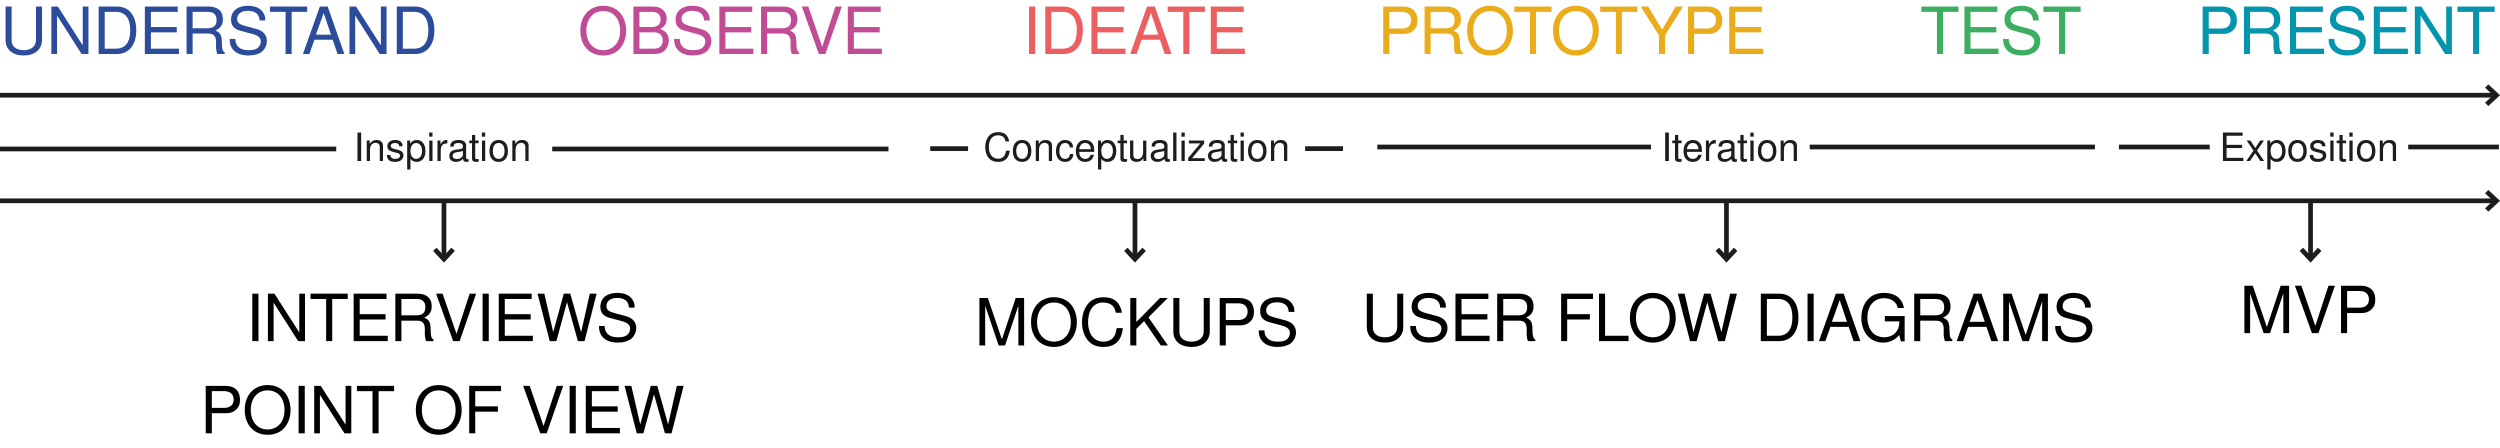
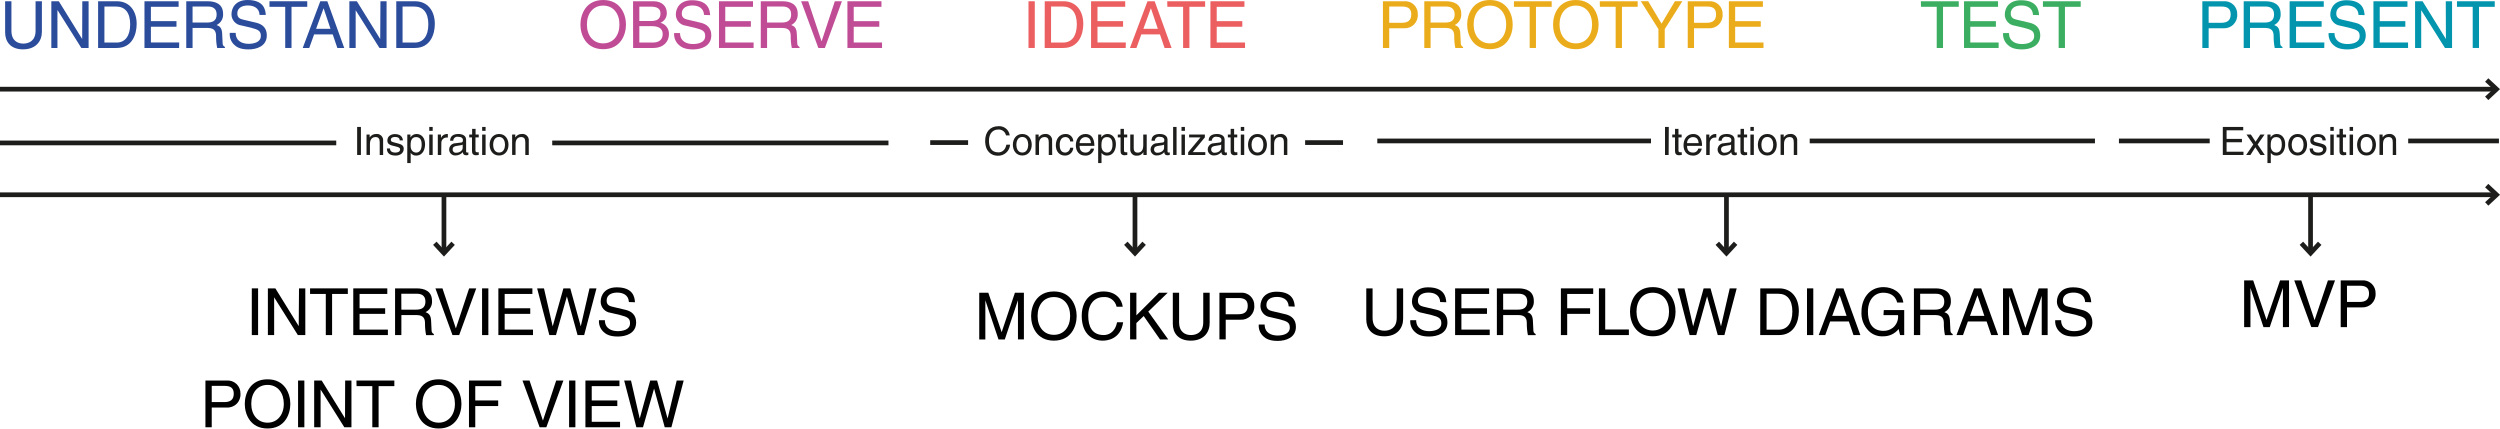
- <svg xmlns="http://www.w3.org/2000/svg" id="Capa_1" data-name="Capa 1" viewBox="0 0 794.29 142.33">
+ <svg xmlns="http://www.w3.org/2000/svg" id="Capa_1" data-name="Capa 1" viewBox="0 0 794.29 136.14">
  <defs>
-     <style>.cls-1,.cls-10,.cls-14,.cls-19,.cls-47,.cls-50,.cls-55,.cls-63{font-size:20.68px;}.cls-1{fill:#2b4c9b;}.cls-1,.cls-10,.cls-14,.cls-19,.cls-26,.cls-47,.cls-50,.cls-55,.cls-63{font-family:HelveticaLTStd-Roman, Helvetica LT Std;}.cls-2{letter-spacing:-0.01em;}.cls-3{letter-spacing:-0.01em;}.cls-4{letter-spacing:-0.01em;}.cls-5{letter-spacing:-0.03em;}.cls-6{letter-spacing:-0.02em;}.cls-7{letter-spacing:-0.02em;}.cls-8{letter-spacing:-0.1em;}.cls-9{letter-spacing:-0.01em;}.cls-10{fill:#c04c96;}.cls-11{letter-spacing:0em;}.cls-12{letter-spacing:-0.01em;}.cls-13{letter-spacing:-0.03em;}.cls-14{fill:#eb5f61;}.cls-15{letter-spacing:-0.02em;}.cls-16{letter-spacing:-0.01em;}.cls-17{letter-spacing:-0.09em;}.cls-18{letter-spacing:-0.02em;}.cls-19{fill:#ebac1b;}.cls-20{letter-spacing:-0.03em;}.cls-21{letter-spacing:-0.01em;}.cls-22{letter-spacing:-0.03em;}.cls-23{letter-spacing:0.02em;}.cls-24{letter-spacing:-0.03em;}.cls-25{fill:none;stroke:#1d1d1b;stroke-width:1.5px;}.cls-26{font-size:12.41px;fill:#1d1d1b;}.cls-27{letter-spacing:-0.01em;}.cls-28{letter-spacing:0em;}.cls-29{letter-spacing:0em;}.cls-30{letter-spacing:0em;}.cls-31{letter-spacing:-0.01em;}.cls-32{letter-spacing:0em;}.cls-33{letter-spacing:-0.02em;}.cls-34{letter-spacing:0em;}.cls-35{letter-spacing:0em;}.cls-36{letter-spacing:-0.01em;}.cls-37{letter-spacing:-0.01em;}.cls-38{letter-spacing:-0.02em;}.cls-39{letter-spacing:-0.01em;}.cls-40{letter-spacing:-0.01em;}.cls-41{letter-spacing:-0.02em;}.cls-42{letter-spacing:0em;}.cls-43{letter-spacing:0em;}.cls-44{letter-spacing:0em;}.cls-45{letter-spacing:-0.01em;}.cls-46{letter-spacing:-0.01em;}.cls-47{fill:#3cae62;}.cls-48{letter-spacing:-0.03em;}.cls-49{letter-spacing:-0.02em;}.cls-50{fill:#0295ad;}.cls-51{letter-spacing:-0.01em;}.cls-52{letter-spacing:-0.03em;}.cls-53{letter-spacing:-0.02em;}.cls-54{letter-spacing:-0.01em;}.cls-56{letter-spacing:-0.02em;}.cls-57{letter-spacing:-0.02em;}.cls-58,.cls-63{letter-spacing:0em;}.cls-59{letter-spacing:-0.03em;}.cls-60{letter-spacing:-0.01em;}.cls-61{letter-spacing:-0.01em;}.cls-62{letter-spacing:-0.01em;}.cls-64{letter-spacing:-0.01em;}.cls-65{letter-spacing:-0.01em;}.cls-66{letter-spacing:-0.03em;}.cls-67{letter-spacing:0em;}.cls-68{letter-spacing:-0.02em;}.cls-69{letter-spacing:-0.01em;}.cls-70{letter-spacing:0em;}.cls-71{letter-spacing:-0.01em;}.cls-72{letter-spacing:-0.02em;}.cls-73{letter-spacing:-0.04em;}.cls-74{letter-spacing:-0.03em;}.cls-75{letter-spacing:-0.01em;}.cls-76{letter-spacing:-0.04em;}.cls-77{letter-spacing:0.01em;}.cls-78{letter-spacing:-0.01em;}.cls-79{letter-spacing:-0.01em;}.cls-80{letter-spacing:-0.02em;}</style>
+     <style>.cls-1{isolation:isolate;}.cls-2{fill:#2b4c9b;}.cls-3{fill:#c04c96;}.cls-4{fill:#eb5f61;}.cls-5{fill:#ebac1b;}.cls-6{fill:none;stroke:#1d1d1b;stroke-width:1.5px;}.cls-7{fill:#1d1d1b;}.cls-8{fill:#3cae62;}.cls-9{fill:#0295ad;}</style>
  </defs>
-   <text class="cls-1" transform="translate(0 17.16)">
-     <tspan class="cls-2">U</tspan>
-     <tspan class="cls-3" x="14.74" y="0">N</tspan>
-     <tspan class="cls-4" x="29.5" y="0">D</tspan>
-     <tspan class="cls-5" x="44.16" y="0">E</tspan>
-     <tspan class="cls-6" x="57.35" y="0">R</tspan>
-     <tspan class="cls-7" x="71.95" y="0">S</tspan>
-     <tspan class="cls-8" x="85.33" y="0">T</tspan>
-     <tspan class="cls-9" x="95.89" y="0">A</tspan>
-     <tspan class="cls-3" x="109.46" y="0">N</tspan>
-     <tspan x="124.22" y="0">D</tspan>
-   </text>
-   <text class="cls-10" transform="translate(183.6 17.16)">
-     <tspan class="cls-11">O</tspan>
-     <tspan class="cls-12" x="16" y="0">B</tspan>
-     <tspan class="cls-4" x="29.57" y="0">S</tspan>
-     <tspan class="cls-5" x="43.09" y="0">E</tspan>
-     <tspan class="cls-13" x="56.28" y="0">R</tspan>
-     <tspan class="cls-7" x="70.52" y="0">V</tspan>
-     <tspan x="83.9" y="0">E</tspan>
-   </text>
-   <text class="cls-14" transform="translate(324.88 17.16)">
-     <tspan class="cls-15">I</tspan>
-     <tspan class="cls-16" x="5.38" y="0">D</tspan>
-     <tspan x="20.03" y="0">E</tspan>
-     <tspan class="cls-17" x="33.83" y="0">A</tspan>
-     <tspan class="cls-18" x="45.67" y="0">T</tspan>
-     <tspan x="57.95" y="0">E</tspan>
-   </text>
-   <text class="cls-19" transform="translate(437.6 17.16)">
-     <tspan class="cls-20">P</tspan>
-     <tspan class="cls-21" x="13.09" y="0">R</tspan>
-     <tspan class="cls-22" x="27.73" y="0">O</tspan>
-     <tspan class="cls-20" x="43.09" y="0">T</tspan>
-     <tspan class="cls-22" x="55.02" y="0">O</tspan>
-     <tspan class="cls-23" x="70.38" y="0">T</tspan>
-     <tspan class="cls-18" x="83.41" y="0">Y</tspan>
-     <tspan class="cls-24" x="96.84" y="0">P</tspan>
-     <tspan x="109.95" y="0">E</tspan>
-   </text>
-   <line class="cls-25" y1="30.25" x2="793.19" y2="30.25" />
-   <polyline class="cls-25" points="790.06 27.34 793.19 30.25 790.06 33.16" />
-   <text class="cls-26" transform="translate(112.34 51.16)">
-     <tspan class="cls-27">I</tspan>
-     <tspan class="cls-28" x="3.3" y="0">n</tspan>
-     <tspan class="cls-29" x="10.15" y="0">s</tspan>
-     <tspan class="cls-30" x="16.35" y="0">p</tspan>
-     <tspan class="cls-31" x="23.21" y="0">i</tspan>
-     <tspan class="cls-32" x="25.8" y="0">r</tspan>
-     <tspan class="cls-33" x="29.9" y="0">a</tspan>
-     <tspan class="cls-32" x="36.57" y="0">tio</tspan>
-     <tspan x="49.56" y="0">n</tspan>
-   </text>
-   <text class="cls-26" transform="translate(312.42 51.16)">
-     <tspan class="cls-34">C</tspan>
-     <tspan class="cls-32" x="8.93" y="0">o</tspan>
-     <tspan x="15.79" y="0">nc</tspan>
-     <tspan class="cls-34" x="28.89" y="0">e</tspan>
-     <tspan class="cls-27" x="35.76" y="0">pt</tspan>
-     <tspan class="cls-35" x="45.81" y="0">u</tspan>
-     <tspan class="cls-36" x="52.66" y="0">a</tspan>
-     <tspan class="cls-37" x="59.47" y="0">l</tspan>
-     <tspan class="cls-38" x="62.13" y="0">i</tspan>
-     <tspan class="cls-32" x="64.68" y="0">z</tspan>
-     <tspan class="cls-33" x="70.85" y="0">a</tspan>
-     <tspan class="cls-32" x="77.52" y="0">ti</tspan>
-     <tspan class="cls-34" x="83.65" y="0">o</tspan>
-     <tspan x="90.52" y="0">n</tspan>
-   </text>
-   <text class="cls-26" transform="translate(527.82 51.16)">
-     <tspan class="cls-39">I</tspan>
-     <tspan class="cls-38" x="3.31" y="0">t</tspan>
-     <tspan class="cls-40" x="6.56" y="0">e</tspan>
-     <tspan class="cls-28" x="13.32" y="0">r</tspan>
-     <tspan class="cls-41" x="17.4" y="0">a</tspan>
-     <tspan class="cls-28" x="24.08" y="0">t</tspan>
-     <tspan class="cls-32" x="27.48" y="0">io</tspan>
-     <tspan x="37.05" y="0">n</tspan>
-   </text>
-   <text class="cls-26" transform="translate(705.15 51.16)">
-     <tspan class="cls-42">E</tspan>
-     <tspan class="cls-43" x="8.32" y="0">x</tspan>
-     <tspan class="cls-44" x="14.53" y="0">p</tspan>
-     <tspan class="cls-45" x="21.41" y="0">o</tspan>
-     <tspan class="cls-28" x="28.25" y="0">s</tspan>
-     <tspan class="cls-46" x="34.4" y="0">i</tspan>
-     <tspan class="cls-32" x="37.08" y="0">tio</tspan>
-     <tspan x="50.07" y="0">n</tspan>
-   </text>
-   <text class="cls-47" transform="translate(609.99 17.16)">
-     <tspan class="cls-18">T</tspan>
-     <tspan class="cls-48" x="12.28" y="0">E</tspan>
-     <tspan class="cls-49" x="25.41" y="0">S</tspan>
-     <tspan x="38.79" y="0">T</tspan>
-   </text>
-   <text class="cls-50" transform="translate(697.94 17.16)">
-     <tspan class="cls-20">P</tspan>
-     <tspan class="cls-51" x="13.09" y="0">R</tspan>
-     <tspan class="cls-52" x="27.77" y="0">E</tspan>
-     <tspan class="cls-16" x="40.88" y="0">S</tspan>
-     <tspan class="cls-53" x="54.4" y="0">E</tspan>
-     <tspan class="cls-54" x="67.71" y="0">N</tspan>
-     <tspan x="82.39" y="0">T</tspan>
-   </text>
-   <line class="cls-25" y1="47.33" x2="106.83" y2="47.33" />
-   <line class="cls-25" x1="175.45" y1="47.33" x2="282.28" y2="47.33" />
-   <line class="cls-25" x1="295.54" y1="47.22" x2="307.58" y2="47.22" />
-   <line class="cls-25" x1="414.66" y1="47.22" x2="426.7" y2="47.22" />
-   <line class="cls-25" x1="437.59" y1="46.7" x2="524.55" y2="46.7" />
-   <line class="cls-25" x1="574.97" y1="46.7" x2="665.6" y2="46.7" />
-   <line class="cls-25" x1="673.22" y1="46.7" x2="702.06" y2="46.7" />
-   <line class="cls-25" x1="765.12" y1="46.7" x2="793.95" y2="46.7" />
-   <text class="cls-55" transform="translate(78.1 108.38)">
-     <tspan class="cls-56">I</tspan>
-     <tspan class="cls-54" x="5.44" y="0">N</tspan>
-     <tspan class="cls-18" x="20.12" y="0">T</tspan>
-     <tspan class="cls-5" x="32.4" y="0">E</tspan>
-     <tspan class="cls-13" x="45.59" y="0">R</tspan>
-     <tspan class="cls-57" x="59.83" y="0">V</tspan>
-     <tspan class="cls-7" x="73.17" y="0">I</tspan>
-     <tspan class="cls-58" x="78.5" y="0">E</tspan>
-     <tspan class="cls-59" x="92.23" y="0">W</tspan>
-     <tspan x="111.19" y="0">S</tspan>
-   </text>
-   <text class="cls-55" transform="translate(63.49 137.67)">
-     <tspan class="cls-60">P</tspan>
-     <tspan class="cls-61" x="13.48" y="0">O</tspan>
-     <tspan class="cls-60" x="29.32" y="0">I</tspan>
-     <tspan class="cls-9" x="34.76" y="0">N</tspan>
-     <tspan x="49.46" y="0">T </tspan>
-     <tspan class="cls-62" x="67.84" y="0">O</tspan>
-     <tspan x="83.72" y="0">F </tspan>
-     <tspan class="cls-57" x="102.1" y="0">V</tspan>
-     <tspan class="cls-7" x="115.43" y="0">I</tspan>
-     <tspan class="cls-58" x="120.77" y="0">E</tspan>
-     <tspan x="134.49" y="0">W</tspan>
-   </text>
-   <text class="cls-63" transform="translate(309.63 109.76)">M<tspan class="cls-64" x="17.16" y="0">O</tspan>
-     <tspan class="cls-9" x="33.14" y="0">C</tspan>
-     <tspan class="cls-54" x="47.84" y="0">K</tspan>
-     <tspan class="cls-65" x="61.39" y="0">U</tspan>
-     <tspan class="cls-66" x="76.02" y="0">P</tspan>
-     <tspan class="cls-67" x="89.28" y="0">S</tspan>
-   </text>
-   <text class="cls-55" transform="translate(432.49 108.38)">
-     <tspan class="cls-68">U</tspan>
-     <tspan class="cls-69" x="14.56" y="0">S</tspan>
-     <tspan class="cls-5" x="28.08" y="0">E</tspan>
-     <tspan class="cls-70" x="41.27" y="0">R</tspan>
-     <tspan class="cls-71" x="56.2" y="0"> </tspan>
-     <tspan class="cls-72" x="61.65" y="0">F</tspan>
-     <tspan class="cls-73" x="73.89" y="0">L</tspan>
-     <tspan class="cls-74" x="84.58" y="0">O</tspan>
-     <tspan x="100.13" y="0">W</tspan>
-     <tspan class="cls-21" x="119.65" y="0"> </tspan>
-     <tspan class="cls-75" x="125.11" y="0">D</tspan>
-     <tspan class="cls-49" x="139.73" y="0">I</tspan>
-     <tspan class="cls-76" x="145.06" y="0">A</tspan>
-     <tspan class="cls-56" x="157.98" y="0">G</tspan>
-     <tspan class="cls-77" x="173.76" y="0">R</tspan>
-     <tspan class="cls-78" x="188.83" y="0">A</tspan>
-     <tspan class="cls-79" x="202.41" y="0">M</tspan>
-     <tspan x="219.47" y="0">S</tspan>
-   </text>
-   <text class="cls-55" transform="translate(711.53 105.85)">
-     <tspan class="cls-54">M</tspan>
-     <tspan class="cls-80" x="16.97" y="0">V</tspan>
-     <tspan x="30.37" y="0">P</tspan>
-   </text>
-   <line class="cls-25" y1="63.8" x2="793.19" y2="63.8" />
-   <polyline class="cls-25" points="790.06 60.89 793.19 63.8 790.06 66.71" />
-   <line class="cls-25" x1="141.05" y1="82.35" x2="141.05" y2="63.8" />
-   <polyline class="cls-25" points="143.96 79.21 141.05 82.34 138.14 79.21" />
-   <line class="cls-25" x1="360.6" y1="82.35" x2="360.6" y2="63.8" />
-   <polyline class="cls-25" points="363.51 79.21 360.6 82.34 357.69 79.21" />
-   <line class="cls-25" x1="548.52" y1="82.35" x2="548.52" y2="63.8" />
-   <polyline class="cls-25" points="551.43 79.21 548.52 82.34 545.61 79.21" />
-   <line class="cls-25" x1="734.1" y1="82.35" x2="734.1" y2="63.8" />
-   <polyline class="cls-25" points="737.01 79.21 734.1 82.34 731.19 79.21" />
+   <g class="cls-1">
+     <g class="cls-1">
+       <path class="cls-2" d="M13.31,2.32V12c0,3-1.9,5.6-6,5.6S1.63,15,1.63,12.22V2.32h2v9.34c0,3.23,2,4.11,3.76,4.11s3.91-.84,3.91-4.07V2.32Z" transform="translate(0 -1.92)" />
+     </g>
+     <g class="cls-1">
+       <path class="cls-2" d="M26.15,2.32h2V17.16H25.84l-7.54-12h-.05v12H16.31V2.32h2.38l7.42,12h0Z" transform="translate(0 -1.92)" />
+     </g>
+     <g class="cls-1">
+       <path class="cls-2" d="M31.17,2.32h6c3.87,0,6.25,2.93,6.25,7.21,0,3.33-1.45,7.63-6.33,7.63H31.17Zm2,13.12h3.89c2.6,0,4.3-2,4.3-5.79S39.65,4,36.92,4H33.18Z" transform="translate(0 -1.92)" />
+     </g>
+     <g class="cls-1">
+       <path class="cls-2" d="M56.9,17.16h-11V2.32H56.75V4.09H47.94V8.64h8.13v1.78H47.94v5h9Z" transform="translate(0 -1.92)" />
+     </g>
+     <g class="cls-1">
+       <path class="cls-2" d="M61.18,17.16h-2V2.32H66c2.44,0,4.88.84,4.88,4a3.65,3.65,0,0,1-2.06,3.55c.84.35,1.69.72,1.77,2.79l.13,2.69c0,.83.12,1.14.74,1.49v.33H69a18.13,18.13,0,0,1-.35-3.72c0-1.22-.25-2.65-2.65-2.65H61.18Zm0-8.08h4.65c1.46,0,3-.38,3-2.57S67.17,4,66.18,4h-5Z" transform="translate(0 -1.92)" />
+     </g>
+     <g class="cls-1">
+       <path class="cls-2" d="M82.47,6.66c-.1-2.3-2-3-3.68-3-1.26,0-3.39.35-3.39,2.6,0,1.26.89,1.68,1.76,1.88l4.24,1c1.92.45,3.37,1.61,3.37,4,0,3.51-3.27,4.48-5.81,4.48-2.75,0-3.83-.82-4.49-1.42A4.58,4.58,0,0,1,73,12.36h1.88c0,2.69,2.2,3.48,4.1,3.48,1.45,0,3.89-.38,3.89-2.51,0-1.55-.73-2-3.17-2.62l-3-.7a3.58,3.58,0,0,1-3.16-3.5c0-2.31,1.51-4.59,5.11-4.59,5.19,0,5.7,3.1,5.79,4.74Z" transform="translate(0 -1.92)" />
+     </g>
+     <g class="cls-1">
+       <path class="cls-2" d="M85.62,2.32h12V4.09h-5V17.16h-2V4.09h-5Z" transform="translate(0 -1.92)" />
+     </g>
+     <g class="cls-1">
+       <path class="cls-2" d="M99.8,12.84l-1.55,4.32H96.18l5.58-14.84H104l5.37,14.84h-2.19l-1.47-4.32ZM105,11.06l-2.19-6.53h0l-2.38,6.53Z" transform="translate(0 -1.92)" />
+     </g>
+     <g class="cls-1">
+       <path class="cls-2" d="M120.87,2.32h1.95V17.16h-2.26L113,5.17h0v12H111V2.32h2.38l7.42,12h0Z" transform="translate(0 -1.92)" />
+     </g>
+     <g class="cls-1">
+       <path class="cls-2" d="M125.9,2.32h6c3.87,0,6.25,2.93,6.25,7.21,0,3.33-1.45,7.63-6.33,7.63H125.9Zm2,13.12h3.89c2.6,0,4.3-2,4.3-5.79S134.37,4,131.64,4H127.9Z" transform="translate(0 -1.92)" />
+     </g>
+   </g>
+   <g class="cls-1">
+     <g class="cls-1">
+       <path class="cls-3" d="M191.64,17.55c-5.54,0-7.23-4.61-7.23-7.81s1.69-7.82,7.23-7.82,7.24,4.61,7.24,7.82S197.18,17.55,191.64,17.55Zm0-13.85c-3.22,0-5.17,2.54-5.17,6s1.95,6,5.17,6,5.17-2.54,5.17-6S194.87,3.7,191.64,3.7Z" transform="translate(0 -1.92)" />
+     </g>
+     <g class="cls-1">
+       <path class="cls-3" d="M201.13,2.32h6.53c2.77,0,4.2,1.71,4.2,3.74a3.27,3.27,0,0,1-2,3.1,3.57,3.57,0,0,1,2.68,3.62c0,2.37-1.75,4.38-5,4.38h-6.39Zm2,6.28h3.61c1.93,0,3.1-.58,3.1-2.4,0-1.38-.84-2.17-3.08-2.17h-3.63Zm0,6.84h4.28c2.08,0,3.14-1,3.14-2.71,0-2.08-1.84-2.5-3.48-2.5h-3.94Z" transform="translate(0 -1.92)" />
+     </g>
+     <g class="cls-1">
+       <path class="cls-3" d="M223.69,6.66c-.1-2.3-2-3-3.68-3-1.26,0-3.39.35-3.39,2.6,0,1.26.89,1.68,1.76,1.88l4.24,1c1.92.45,3.37,1.61,3.37,4,0,3.51-3.27,4.48-5.81,4.48-2.75,0-3.83-.82-4.49-1.42a4.58,4.58,0,0,1-1.51-3.77h1.88c0,2.69,2.2,3.48,4.1,3.48,1.45,0,3.89-.38,3.89-2.51,0-1.55-.73-2-3.17-2.62l-3-.7a3.58,3.58,0,0,1-3.16-3.5c0-2.31,1.51-4.59,5.11-4.59,5.19,0,5.7,3.1,5.79,4.74Z" transform="translate(0 -1.92)" />
+     </g>
+     <g class="cls-1">
+       <path class="cls-3" d="M239.43,17.16h-11V2.32h10.81V4.09h-8.81V8.64h8.13v1.78h-8.13v5h9Z" transform="translate(0 -1.92)" />
+     </g>
+     <g class="cls-1">
+       <path class="cls-3" d="M243.71,17.16h-2V2.32h6.86c2.44,0,4.88.84,4.88,4a3.65,3.65,0,0,1-2.06,3.55c.84.35,1.69.72,1.77,2.79l.13,2.69c0,.83.12,1.14.74,1.49v.33h-2.46a18.13,18.13,0,0,1-.35-3.72c0-1.22-.25-2.65-2.65-2.65h-4.85Zm0-8.08h4.65c1.46,0,3-.38,3-2.57S249.7,4,248.71,4h-5Z" transform="translate(0 -1.92)" />
+     </g>
+     <g class="cls-1">
+       <path class="cls-3" d="M265.24,2.32h2.26l-5.42,14.84H260L254.53,2.32h2.24L261,15h.05Z" transform="translate(0 -1.92)" />
+     </g>
+     <g class="cls-1">
+       <path class="cls-3" d="M280.24,17.16h-11V2.32h10.81V4.09h-8.81V8.64h8.13v1.78h-8.13v5h9Z" transform="translate(0 -1.92)" />
+     </g>
+   </g>
+   <g class="cls-1">
+     <g class="cls-1">
+       <path class="cls-4" d="M328.77,17.16h-2V2.32h2Z" transform="translate(0 -1.92)" />
+     </g>
+     <g class="cls-1">
+       <path class="cls-4" d="M331.93,2.32h6c3.87,0,6.25,2.93,6.25,7.21,0,3.33-1.45,7.63-6.33,7.63h-5.94Zm2,13.12h3.89c2.6,0,4.3-2,4.3-5.79S340.41,4,337.68,4h-3.74Z" transform="translate(0 -1.92)" />
+     </g>
+     <g class="cls-1">
+       <path class="cls-4" d="M357.65,17.16h-11V2.32H357.5V4.09h-8.81V8.64h8.13v1.78h-8.13v5h9Z" transform="translate(0 -1.92)" />
+     </g>
+     <g class="cls-1">
+       <path class="cls-4" d="M362.62,12.84l-1.55,4.32H359l5.58-14.84h2.28l5.37,14.84H370l-1.47-4.32Zm5.23-1.78-2.19-6.53h0l-2.38,6.53Z" transform="translate(0 -1.92)" />
+     </g>
+     <g class="cls-1">
+       <path class="cls-4" d="M370.84,2.32h12.05V4.09h-5V17.16h-2V4.09h-5Z" transform="translate(0 -1.92)" />
+     </g>
+     <g class="cls-1">
+       <path class="cls-4" d="M395.57,17.16h-11V2.32h10.81V4.09h-8.81V8.64h8.13v1.78h-8.13v5h9Z" transform="translate(0 -1.92)" />
+     </g>
+   </g>
+   <g class="cls-1">
+     <g class="cls-1">
+       <path class="cls-5" d="M441.38,17.16h-2V2.32h6.68a4,4,0,0,1,4.4,4.17,4.14,4.14,0,0,1-4.4,4.41h-4.68Zm0-8h4c1.8,0,3-.66,3-2.67S447.11,4,445.46,4h-4.08Z" transform="translate(0 -1.92)" />
+     </g>
+     <g class="cls-1">
+       <path class="cls-5" d="M454.52,17.16h-2V2.32h6.86c2.44,0,4.88.84,4.88,4a3.65,3.65,0,0,1-2.06,3.55c.84.35,1.69.72,1.77,2.79l.13,2.69c0,.83.12,1.14.74,1.49v.33h-2.46a18.13,18.13,0,0,1-.35-3.72c0-1.22-.25-2.65-2.65-2.65h-4.85Zm0-8.08h4.65c1.46,0,3-.38,3-2.57S460.51,4,459.52,4h-5Z" transform="translate(0 -1.92)" />
+     </g>
+     <g class="cls-1">
+       <path class="cls-5" d="M473.37,17.55c-5.54,0-7.23-4.61-7.23-7.81s1.69-7.82,7.23-7.82,7.24,4.61,7.24,7.82S478.91,17.55,473.37,17.55Zm0-13.85c-3.22,0-5.17,2.54-5.17,6s1.95,6,5.17,6,5.17-2.54,5.17-6S476.6,3.7,473.37,3.7Z" transform="translate(0 -1.92)" />
+     </g>
+     <g class="cls-1">
+       <path class="cls-5" d="M481,2.32h12V4.09h-5V17.16h-2V4.09h-5Z" transform="translate(0 -1.92)" />
+     </g>
+     <g class="cls-1">
+       <path class="cls-5" d="M500.66,17.55c-5.54,0-7.23-4.61-7.23-7.81s1.69-7.82,7.23-7.82,7.24,4.61,7.24,7.82S506.2,17.55,500.66,17.55Zm0-13.85c-3.22,0-5.17,2.54-5.17,6s1.95,6,5.17,6,5.17-2.54,5.17-6S503.89,3.7,500.66,3.7Z" transform="translate(0 -1.92)" />
+     </g>
+     <g class="cls-1">
+       <path class="cls-5" d="M508.27,2.32h12.05V4.09h-5V17.16h-2V4.09h-5Z" transform="translate(0 -1.92)" />
+     </g>
+     <g class="cls-1">
+       <path class="cls-5" d="M528.91,17.16h-2v-6l-5.6-8.86h2.34l4.25,7.13,4.26-7.13h2.36l-5.6,8.86Z" transform="translate(0 -1.92)" />
+     </g>
+     <g class="cls-1">
+       <path class="cls-5" d="M538.22,17.16h-2V2.32h6.68a4,4,0,0,1,4.4,4.17,4.14,4.14,0,0,1-4.4,4.41h-4.68Zm0-8h4c1.8,0,3-.66,3-2.67S544,4,542.3,4h-4.08Z" transform="translate(0 -1.92)" />
+     </g>
+     <g class="cls-1">
+       <path class="cls-5" d="M560.29,17.16h-11V2.32h10.81V4.09h-8.81V8.64h8.13v1.78h-8.13v5h9Z" transform="translate(0 -1.92)" />
+     </g>
+   </g>
+   <line class="cls-6" y1="28.33" x2="793.19" y2="28.33" />
+   <polyline class="cls-6" points="790.06 25.42 793.19 28.33 790.06 31.24" />
+   <g class="cls-1">
+     <g class="cls-1">
+       <path class="cls-7" d="M114.67,51.16h-1.2V42.25h1.2Z" transform="translate(0 -1.92)" />
+     </g>
+     <g class="cls-1">
+       <path class="cls-7" d="M121.73,51.16h-1.09v-4c0-1.13-.32-1.7-1.39-1.7-.62,0-1.71.39-1.71,2.15v3.54h-1.09V44.67h1v.92h0a2.35,2.35,0,0,1,2-1.1,2,2,0,0,1,2.27,2.25Z" transform="translate(0 -1.92)" />
+     </g>
+     <g class="cls-1">
+       <path class="cls-7" d="M127,46.52c0-.41-.16-1.09-1.54-1.09-.33,0-1.29.11-1.29.92,0,.53.34.65,1.18.86l1.09.28c1.35.33,1.83.83,1.83,1.71,0,1.34-1.11,2.15-2.57,2.15-2.57,0-2.76-1.49-2.79-2.27h1c0,.5.19,1.32,1.73,1.32.78,0,1.48-.31,1.48-1,0-.52-.36-.69-1.29-.93l-1.26-.31c-.91-.22-1.5-.68-1.5-1.57,0-1.43,1.18-2.07,2.45-2.07,2.32,0,2.49,1.71,2.49,2Z" transform="translate(0 -1.92)" />
+     </g>
+     <g class="cls-1">
+       <path class="cls-7" d="M129.41,44.67h1v.92h0a2.2,2.2,0,0,1,1.94-1.1c1.72,0,2.7,1.41,2.7,3.23,0,1.55-.64,3.63-2.85,3.63a1.93,1.93,0,0,1-1.72-.87h0v3.25h-1.09Zm2.82,5.73c1.19,0,1.74-1.08,1.74-2.5,0-.83-.08-2.43-1.77-2.43s-1.75,1.7-1.75,2.75C130.45,49.94,131.53,50.4,132.23,50.4Z" transform="translate(0 -1.92)" />
+     </g>
+     <g class="cls-1">
+       <path class="cls-7" d="M136.38,43.49V42.25h1.09v1.24Zm1.09,7.67h-1.09V44.67h1.09Z" transform="translate(0 -1.92)" />
+     </g>
+     <g class="cls-1">
+       <path class="cls-7" d="M140.19,51.16H139.1V44.67h1v1.08h0A2.09,2.09,0,0,1,142,44.49a1.12,1.12,0,0,1,.29,0v1.13h-.41a1.65,1.65,0,0,0-1.66,1.74Z" transform="translate(0 -1.92)" />
+     </g>
+     <g class="cls-1">
+       <path class="cls-7" d="M143,46.64c.05-1.55,1.08-2.15,2.68-2.15.52,0,2.41.14,2.41,1.81V50c0,.27.13.39.36.39a2.67,2.67,0,0,0,.35-.05v.79a1.92,1.92,0,0,1-.59.12c-1,0-1.12-.49-1.15-1a3,3,0,0,1-2.35,1.06,1.87,1.87,0,0,1-2-1.88,2,2,0,0,1,2-2l1.8-.23c.26,0,.57-.12.57-.76s-.5-1.06-1.53-1.06A1.3,1.3,0,0,0,144,46.64Zm4,1.21c-.17.13-.44.23-1.79.41-.54.07-1.39.23-1.39,1.05A1,1,0,0,0,145,50.44c1,0,2-.66,2-1.53Z" transform="translate(0 -1.92)" />
+     </g>
+     <g class="cls-1">
+       <path class="cls-7" d="M151.06,45.58V49.8c0,.5.43.5.65.5h.39v.86c-.4,0-.71.09-.82.09-1.08,0-1.32-.61-1.32-1.39V45.58h-.88v-.91H150V42.86h1.1v1.81h1v.91Z" transform="translate(0 -1.92)" />
+       <path class="cls-7" d="M153.19,43.49V42.25h1.09v1.24Zm1.09,7.67h-1.09V44.67h1.09Z" transform="translate(0 -1.92)" />
+       <path class="cls-7" d="M158.56,44.49c2.08,0,3,1.74,3,3.42s-.94,3.42-3,3.42-3-1.75-3-3.42S156.49,44.49,158.56,44.49Zm0,5.9c1.57,0,1.89-1.61,1.89-2.48s-.32-2.48-1.89-2.48-1.88,1.61-1.88,2.48S157,50.39,158.56,50.39Z" transform="translate(0 -1.92)" />
+     </g>
+     <g class="cls-1">
+       <path class="cls-7" d="M168,51.16H166.9v-4c0-1.13-.32-1.7-1.39-1.7-.62,0-1.71.39-1.71,2.15v3.54h-1.09V44.67h1v.92h0a2.35,2.35,0,0,1,2-1.1A2,2,0,0,1,168,46.74Z" transform="translate(0 -1.92)" />
+     </g>
+   </g>
+   <g class="cls-1">
+     <g class="cls-1">
+       <path class="cls-7" d="M319.62,44.93a2.33,2.33,0,0,0-2.5-1.85c-1.61,0-2.91,1.2-2.91,3.54,0,2.1.74,3.71,3,3.71.78,0,2.13-.37,2.54-2.45h1.17A3.77,3.77,0,0,1,317,51.4c-2,0-4-1.32-4-4.74,0-2.75,1.56-4.64,4.15-4.64a3.36,3.36,0,0,1,3.66,2.91Z" transform="translate(0 -1.92)" />
+     </g>
+     <g class="cls-1">
+       <path class="cls-7" d="M324.8,44.49c2.07,0,3,1.74,3,3.42s-.94,3.42-3,3.42-3-1.75-3-3.42S322.73,44.49,324.8,44.49Zm0,5.9c1.56,0,1.88-1.61,1.88-2.48s-.32-2.48-1.88-2.48-1.89,1.61-1.89,2.48S323.24,50.39,324.8,50.39Z" transform="translate(0 -1.92)" />
+     </g>
+     <g class="cls-1">
+       <path class="cls-7" d="M334.3,51.16h-1.09v-4c0-1.13-.32-1.7-1.39-1.7-.62,0-1.71.39-1.71,2.15v3.54H329V44.67h1v.92h0a2.35,2.35,0,0,1,2-1.1,2,2,0,0,1,2.27,2.25Z" transform="translate(0 -1.92)" />
+       <path class="cls-7" d="M340,46.86a1.44,1.44,0,0,0-1.54-1.39c-1.35,0-1.78,1.29-1.78,2.44s.27,2.49,1.77,2.49A1.64,1.64,0,0,0,340,48.86H341a2.58,2.58,0,0,1-2.65,2.49c-1.82,0-2.9-1.38-2.9-3.25s1-3.61,3.12-3.61A2.34,2.34,0,0,1,341,46.86Z" transform="translate(0 -1.92)" />
+     </g>
+     <g class="cls-1">
+       <path class="cls-7" d="M347.62,49.13a2.7,2.7,0,0,1-2.91,2.22c-1.82,0-2.9-1.38-2.9-3.25s1-3.61,3.11-3.61c1.87,0,2.79,1.48,2.79,3.78H343c0,1.35.63,2.13,1.89,2.13a1.63,1.63,0,0,0,1.67-1.27Zm-1-1.73c-.06-1-.48-1.93-1.81-1.93A1.91,1.91,0,0,0,343,47.4Z" transform="translate(0 -1.92)" />
+     </g>
+     <g class="cls-1">
+       <path class="cls-7" d="M348.9,44.67h1v.92h0a2.2,2.2,0,0,1,1.94-1.1c1.72,0,2.7,1.41,2.7,3.23,0,1.55-.64,3.63-2.85,3.63a1.93,1.93,0,0,1-1.72-.87h0v3.25H348.9Zm2.82,5.73c1.19,0,1.74-1.08,1.74-2.5,0-.83-.08-2.43-1.77-2.43s-1.75,1.7-1.75,2.75C349.94,49.94,351,50.4,351.72,50.4Z" transform="translate(0 -1.92)" />
+       <path class="cls-7" d="M357.11,45.58V49.8c0,.5.44.5.66.5h.39v.86c-.4,0-.71.09-.82.09-1.08,0-1.32-.61-1.32-1.39V45.58h-.88v-.91H356V42.86h1.09v1.81h1.05v.91Z" transform="translate(0 -1.92)" />
+     </g>
+     <g class="cls-1">
+       <path class="cls-7" d="M363.27,51.16v-.94l0,0a2.14,2.14,0,0,1-2.06,1.16,1.92,1.92,0,0,1-2.11-2V44.67h1.1V49c0,1.06.54,1.42,1.25,1.42,1.38,0,1.78-1.21,1.78-2.16V44.67h1.1v6.49Z" transform="translate(0 -1.92)" />
+     </g>
+     <g class="cls-1">
+       <path class="cls-7" d="M365.85,46.64c0-1.55,1.08-2.15,2.68-2.15.52,0,2.41.14,2.41,1.81V50c0,.27.13.39.36.39a2.67,2.67,0,0,0,.35-.05v.79a1.92,1.92,0,0,1-.59.12c-1,0-1.12-.49-1.15-1a3,3,0,0,1-2.35,1.06,1.87,1.87,0,0,1-2-1.88,2,2,0,0,1,2-2l1.8-.23c.26,0,.57-.12.57-.76s-.5-1.06-1.53-1.06a1.3,1.3,0,0,0-1.49,1.25Zm4,1.21c-.17.13-.44.23-1.8.41-.53.07-1.38.23-1.38,1.05a1,1,0,0,0,1.17,1.13c1,0,2-.66,2-1.53Z" transform="translate(0 -1.92)" />
+     </g>
+     <g class="cls-1">
+       <path class="cls-7" d="M373.81,51.16h-1.09V42.25h1.09Z" transform="translate(0 -1.92)" />
+     </g>
+     <g class="cls-1">
+       <path class="cls-7" d="M375.38,43.49V42.25h1.09v1.24Zm1.09,7.67h-1.09V44.67h1.09Z" transform="translate(0 -1.92)" />
+     </g>
+     <g class="cls-1">
+       <path class="cls-7" d="M378.94,50.25h4v.91h-5.44V50.3l3.91-4.72h-3.61v-.91h5v.9Z" transform="translate(0 -1.92)" />
+     </g>
+     <g class="cls-1">
+       <path class="cls-7" d="M384,46.64c0-1.55,1.08-2.15,2.68-2.15.52,0,2.41.14,2.41,1.81V50c0,.27.13.39.36.39a2.67,2.67,0,0,0,.35-.05v.79a1.92,1.92,0,0,1-.59.12c-1,0-1.12-.49-1.15-1a3,3,0,0,1-2.35,1.06,1.87,1.87,0,0,1-2-1.88,2,2,0,0,1,2-2l1.8-.23c.26,0,.57-.12.57-.76s-.5-1.06-1.53-1.06A1.3,1.3,0,0,0,385,46.64Zm4,1.21c-.17.13-.44.23-1.8.41-.53.07-1.38.23-1.38,1.05A1,1,0,0,0,386,50.44c1,0,2-.66,2-1.53Z" transform="translate(0 -1.92)" />
+     </g>
+     <g class="cls-1">
+       <path class="cls-7" d="M392.09,45.58V49.8c0,.5.43.5.65.5h.39v.86c-.4,0-.71.09-.82.09-1.08,0-1.32-.61-1.32-1.39V45.58h-.88v-.91H391V42.86h1.1v1.81h1v.91Z" transform="translate(0 -1.92)" />
+       <path class="cls-7" d="M394.22,43.49V42.25h1.09v1.24Zm1.09,7.67h-1.09V44.67h1.09Z" transform="translate(0 -1.92)" />
+     </g>
+     <g class="cls-1">
+       <path class="cls-7" d="M399.52,44.49c2.07,0,3,1.74,3,3.42s-.94,3.42-3,3.42-3-1.75-3-3.42S397.45,44.49,399.52,44.49Zm0,5.9c1.56,0,1.88-1.61,1.88-2.48s-.32-2.48-1.88-2.48-1.89,1.61-1.89,2.48S398,50.39,399.52,50.39Z" transform="translate(0 -1.92)" />
+     </g>
+     <g class="cls-1">
+       <path class="cls-7" d="M409,51.16h-1.09v-4c0-1.13-.32-1.7-1.39-1.7-.62,0-1.71.39-1.71,2.15v3.54h-1.09V44.67h1v.92h0a2.35,2.35,0,0,1,2-1.1A2,2,0,0,1,409,46.74Z" transform="translate(0 -1.92)" />
+     </g>
+   </g>
+   <g class="cls-1">
+     <g class="cls-1">
+       <path class="cls-7" d="M530.15,51.16H529V42.25h1.2Z" transform="translate(0 -1.92)" />
+     </g>
+     <g class="cls-1">
+       <path class="cls-7" d="M533.28,45.58V49.8c0,.5.43.5.65.5h.39v.86c-.4,0-.71.09-.82.09-1.08,0-1.32-.61-1.32-1.39V45.58h-.88v-.91h.88V42.86h1.1v1.81h1v.91Z" transform="translate(0 -1.92)" />
+     </g>
+     <g class="cls-1">
+       <path class="cls-7" d="M540.69,49.13a2.7,2.7,0,0,1-2.91,2.22c-1.82,0-2.9-1.38-2.9-3.25s1-3.61,3.11-3.61c1.87,0,2.79,1.48,2.79,3.78H536c0,1.35.63,2.13,1.89,2.13a1.63,1.63,0,0,0,1.67-1.27Zm-1-1.73c-.06-1-.48-1.93-1.81-1.93A1.91,1.91,0,0,0,536,47.4Z" transform="translate(0 -1.92)" />
+     </g>
+     <g class="cls-1">
+       <path class="cls-7" d="M543.19,51.16h-1.1V44.67h1v1.08h0A2.09,2.09,0,0,1,545,44.49a1.12,1.12,0,0,1,.29,0v1.13h-.41a1.65,1.65,0,0,0-1.66,1.74Z" transform="translate(0 -1.92)" />
+     </g>
+     <g class="cls-1">
+       <path class="cls-7" d="M546,46.64c0-1.55,1.08-2.15,2.68-2.15.52,0,2.41.14,2.41,1.81V50c0,.27.13.39.36.39a2.67,2.67,0,0,0,.35-.05v.79a1.92,1.92,0,0,1-.59.12c-1,0-1.12-.49-1.15-1a3,3,0,0,1-2.35,1.06,1.87,1.87,0,0,1-2-1.88,2,2,0,0,1,2-2l1.8-.23c.26,0,.57-.12.57-.76s-.5-1.06-1.53-1.06A1.3,1.3,0,0,0,547,46.64Zm4,1.21c-.17.13-.44.23-1.8.41-.53.07-1.38.23-1.38,1.05A1,1,0,0,0,548,50.44c1,0,2-.66,2-1.53Z" transform="translate(0 -1.92)" />
+     </g>
+     <g class="cls-1">
+       <path class="cls-7" d="M554.05,45.58V49.8c0,.5.43.5.65.5h.39v.86c-.4,0-.71.09-.82.09-1.08,0-1.31-.61-1.31-1.39V45.58h-.89v-.91H553V42.86h1.09v1.81h1v.91Z" transform="translate(0 -1.92)" />
+     </g>
+     <g class="cls-1">
+       <path class="cls-7" d="M556.13,43.49V42.25h1.09v1.24Zm1.09,7.67h-1.09V44.67h1.09Z" transform="translate(0 -1.92)" />
+       <path class="cls-7" d="M561.5,44.49c2.08,0,3,1.74,3,3.42s-.94,3.42-3,3.42-3-1.75-3-3.42S559.43,44.49,561.5,44.49Zm0,5.9c1.57,0,1.89-1.61,1.89-2.48s-.32-2.48-1.89-2.48-1.88,1.61-1.88,2.48S559.94,50.39,561.5,50.39Z" transform="translate(0 -1.92)" />
+     </g>
+     <g class="cls-1">
+       <path class="cls-7" d="M571,51.16h-1.09v-4c0-1.13-.32-1.7-1.39-1.7-.62,0-1.71.39-1.71,2.15v3.54h-1.09V44.67h1v.92h0a2.35,2.35,0,0,1,2-1.1A2,2,0,0,1,571,46.74Z" transform="translate(0 -1.92)" />
+     </g>
+   </g>
+   <g class="cls-1">
+     <g class="cls-1">
+       <path class="cls-7" d="M712.79,51.16h-6.57V42.25h6.49v1.07h-5.29v2.73h4.88v1.07h-4.88v3h5.37Z" transform="translate(0 -1.92)" />
+     </g>
+     <g class="cls-1">
+       <path class="cls-7" d="M719.55,51.16h-1.39l-1.61-2.44L715,51.16h-1.37l2.28-3.34-2.17-3.15h1.4l1.5,2.28,1.5-2.28h1.34l-2.19,3.15Z" transform="translate(0 -1.92)" />
+     </g>
+     <g class="cls-1">
+       <path class="cls-7" d="M720.4,44.67h1v.92h0a2.2,2.2,0,0,1,1.94-1.1c1.72,0,2.7,1.41,2.7,3.23,0,1.55-.64,3.63-2.85,3.63a1.93,1.93,0,0,1-1.72-.87h0v3.25H720.4Zm2.82,5.73c1.19,0,1.74-1.08,1.74-2.5,0-.83-.08-2.43-1.77-2.43s-1.75,1.7-1.75,2.75C721.44,49.94,722.52,50.4,723.22,50.4Z" transform="translate(0 -1.92)" />
+     </g>
+     <g class="cls-1">
+       <path class="cls-7" d="M730,44.49c2.07,0,3,1.74,3,3.42s-.94,3.42-3,3.42-3-1.75-3-3.42S727.94,44.49,730,44.49Zm0,5.9c1.56,0,1.88-1.61,1.88-2.48s-.32-2.48-1.88-2.48-1.89,1.61-1.89,2.48S728.45,50.39,730,50.39Z" transform="translate(0 -1.92)" />
+     </g>
+     <g class="cls-1">
+       <path class="cls-7" d="M737.89,46.52c0-.41-.16-1.09-1.54-1.09-.33,0-1.29.11-1.29.92,0,.53.34.65,1.18.86l1.09.28c1.35.33,1.83.83,1.83,1.71,0,1.34-1.11,2.15-2.57,2.15-2.57,0-2.76-1.49-2.79-2.27h1.05c0,.5.19,1.32,1.73,1.32.78,0,1.48-.31,1.48-1,0-.52-.35-.69-1.29-.93l-1.26-.31c-.91-.22-1.5-.68-1.5-1.57,0-1.43,1.18-2.07,2.45-2.07,2.32,0,2.49,1.71,2.49,2Z" transform="translate(0 -1.92)" />
+     </g>
+     <g class="cls-1">
+       <path class="cls-7" d="M740.38,43.49V42.25h1.09v1.24Zm1.09,7.67h-1.09V44.67h1.09Z" transform="translate(0 -1.92)" />
+     </g>
+     <g class="cls-1">
+       <path class="cls-7" d="M744.38,45.58V49.8c0,.5.43.5.65.5h.39v.86c-.4,0-.71.09-.82.09-1.08,0-1.31-.61-1.31-1.39V45.58h-.89v-.91h.89V42.86h1.09v1.81h1v.91Z" transform="translate(0 -1.92)" />
+       <path class="cls-7" d="M746.51,43.49V42.25h1.09v1.24Zm1.09,7.67h-1.09V44.67h1.09Z" transform="translate(0 -1.92)" />
+       <path class="cls-7" d="M751.88,44.49c2.08,0,3,1.74,3,3.42s-.94,3.42-3,3.42-3-1.75-3-3.42S749.81,44.49,751.88,44.49Zm0,5.9c1.57,0,1.89-1.61,1.89-2.48s-.32-2.48-1.89-2.48S750,47,750,47.91,750.32,50.39,751.88,50.39Z" transform="translate(0 -1.92)" />
+     </g>
+     <g class="cls-1">
+       <path class="cls-7" d="M761.31,51.16h-1.09v-4c0-1.13-.32-1.7-1.39-1.7-.62,0-1.71.39-1.71,2.15v3.54H756V44.67h1v.92h0a2.35,2.35,0,0,1,2-1.1,2,2,0,0,1,2.27,2.25Z" transform="translate(0 -1.92)" />
+     </g>
+   </g>
+   <g class="cls-1">
+     <g class="cls-1">
+       <path class="cls-8" d="M610.28,2.32h12.05V4.09h-5V17.16h-2V4.09h-5Z" transform="translate(0 -1.92)" />
+     </g>
+     <g class="cls-1">
+       <path class="cls-8" d="M635,17.16h-11V2.32h10.81V4.09h-8.81V8.64h8.13v1.78h-8.13v5h9Z" transform="translate(0 -1.92)" />
+     </g>
+     <g class="cls-1">
+       <path class="cls-8" d="M645.92,6.66c-.1-2.3-2-3-3.68-3-1.26,0-3.39.35-3.39,2.6,0,1.26.89,1.68,1.76,1.88l4.24,1c1.92.45,3.37,1.61,3.37,4,0,3.51-3.27,4.48-5.81,4.48-2.75,0-3.83-.82-4.49-1.42a4.58,4.58,0,0,1-1.51-3.77h1.88c0,2.69,2.2,3.48,4.1,3.48,1.45,0,3.89-.38,3.89-2.51,0-1.55-.73-2-3.17-2.62l-3-.7a3.58,3.58,0,0,1-3.16-3.5c0-2.31,1.51-4.59,5.11-4.59,5.19,0,5.7,3.1,5.79,4.74Z" transform="translate(0 -1.92)" />
+     </g>
+     <g class="cls-1">
+       <path class="cls-8" d="M649.07,2.32h12V4.09h-5V17.16h-2V4.09h-5Z" transform="translate(0 -1.92)" />
+     </g>
+   </g>
+   <g class="cls-1">
+     <g class="cls-1">
+       <path class="cls-9" d="M701.72,17.16h-2V2.32h6.68a4,4,0,0,1,4.4,4.17,4.14,4.14,0,0,1-4.4,4.41h-4.68Zm0-8h4c1.8,0,3-.66,3-2.67S707.45,4,705.8,4h-4.08Z" transform="translate(0 -1.92)" />
+     </g>
+     <g class="cls-1">
+       <path class="cls-9" d="M714.86,17.16h-2V2.32h6.86c2.44,0,4.88.84,4.88,4a3.65,3.65,0,0,1-2.06,3.55c.84.35,1.69.72,1.77,2.79l.13,2.69c0,.83.12,1.14.74,1.49v.33h-2.46a18.13,18.13,0,0,1-.35-3.72c0-1.22-.25-2.65-2.65-2.65h-4.85Zm0-8.08h4.65c1.46,0,3-.38,3-2.57S720.85,4,719.86,4h-5Z" transform="translate(0 -1.92)" />
+     </g>
+     <g class="cls-1">
+       <path class="cls-9" d="M738.45,17.16h-11V2.32H738.3V4.09h-8.81V8.64h8.13v1.78h-8.13v5h9Z" transform="translate(0 -1.92)" />
+     </g>
+     <g class="cls-1">
+       <path class="cls-9" d="M749.34,6.66c-.1-2.3-2-3-3.68-3-1.26,0-3.39.35-3.39,2.6,0,1.26.89,1.68,1.76,1.88l4.24,1c1.92.45,3.37,1.61,3.37,4,0,3.51-3.27,4.48-5.81,4.48-2.75,0-3.83-.82-4.49-1.42a4.58,4.58,0,0,1-1.51-3.77h1.88c0,2.69,2.2,3.48,4.1,3.48,1.45,0,3.89-.38,3.89-2.51,0-1.55-.73-2-3.17-2.62l-3-.7a3.58,3.58,0,0,1-3.16-3.5c0-2.31,1.51-4.59,5.11-4.59,5.19,0,5.7,3.1,5.79,4.74Z" transform="translate(0 -1.92)" />
+     </g>
+     <g class="cls-1">
+       <path class="cls-9" d="M765.08,17.16h-11V2.32h10.81V4.09h-8.81V8.64h8.13v1.78h-8.13v5h9Z" transform="translate(0 -1.92)" />
+     </g>
+     <g class="cls-1">
+       <path class="cls-9" d="M777.06,2.32h2V17.16h-2.26l-7.54-12h0v12h-1.95V2.32h2.38l7.42,12h0Z" transform="translate(0 -1.92)" />
+     </g>
+     <g class="cls-1">
+       <path class="cls-9" d="M780.62,2.32h12V4.09h-5V17.16h-2V4.09h-5Z" transform="translate(0 -1.92)" />
+     </g>
+   </g>
+   <line class="cls-6" y1="45.41" x2="106.83" y2="45.41" />
+   <line class="cls-6" x1="175.45" y1="45.41" x2="282.28" y2="45.41" />
+   <line class="cls-6" x1="295.54" y1="45.3" x2="307.58" y2="45.3" />
+   <line class="cls-6" x1="414.66" y1="45.3" x2="426.7" y2="45.3" />
+   <line class="cls-6" x1="437.59" y1="44.78" x2="524.55" y2="44.78" />
+   <line class="cls-6" x1="574.97" y1="44.78" x2="665.6" y2="44.78" />
+   <line class="cls-6" x1="673.22" y1="44.78" x2="702.06" y2="44.78" />
+   <line class="cls-6" x1="765.12" y1="44.78" x2="793.95" y2="44.78" />
+   <g class="cls-1">
+     <g class="cls-1">
+       <path d="M82,108.38H80V93.54h2Z" transform="translate(0 -1.92)" />
+     </g>
+     <g class="cls-1">
+       <path d="M95,93.54h2v14.84H94.64l-7.54-12h0v12H85.11V93.54h2.38l7.42,12h0Z" transform="translate(0 -1.92)" />
+     </g>
+     <g class="cls-1">
+       <path d="M98.51,93.54h12v1.77h-5v13.07h-2V95.31h-5Z" transform="translate(0 -1.92)" />
+     </g>
+     <g class="cls-1">
+       <path d="M123.24,108.38h-11V93.54h10.81v1.77h-8.81v4.55h8.13v1.78h-8.13v5h9Z" transform="translate(0 -1.92)" />
+     </g>
+     <g class="cls-1">
+       <path d="M127.52,108.38h-2V93.54h6.86c2.44,0,4.88.84,4.88,4a3.65,3.65,0,0,1-2.06,3.55c.84.35,1.69.73,1.77,2.79l.13,2.69c0,.83.12,1.14.74,1.49v.33h-2.46a18.13,18.13,0,0,1-.35-3.72c0-1.22-.25-2.65-2.65-2.65h-4.85Zm0-8.08h4.65c1.46,0,3-.38,3-2.57s-1.68-2.48-2.67-2.48h-5Z" transform="translate(0 -1.92)" />
+     </g>
+     <g class="cls-1">
+       <path d="M149.05,93.54h2.26l-5.42,14.84h-2.13l-5.42-14.84h2.24l4.23,12.65h.05Z" transform="translate(0 -1.92)" />
+     </g>
+     <g class="cls-1">
+       <path d="M155.16,108.38h-2V93.54h2Z" transform="translate(0 -1.92)" />
+     </g>
+     <g class="cls-1">
+       <path d="M169.34,108.38h-11V93.54h10.81v1.77h-8.81v4.55h8.13v1.78h-8.13v5h9Z" transform="translate(0 -1.92)" />
+     </g>
+     <g class="cls-1">
+       <path d="M176.64,108.38h-2.11l-3.87-14.84h2.17l2.77,12.07h0L179,93.54h2.19l3.33,12.07h0l2.77-12.07h2.22l-3.91,14.84H183.5l-3.39-12.3h0Z" transform="translate(0 -1.92)" />
+     </g>
+     <g class="cls-1">
+       <path d="M199.81,97.88c-.1-2.3-2-3-3.68-3-1.26,0-3.39.35-3.39,2.6,0,1.27.89,1.68,1.76,1.88l4.24,1c1.92.45,3.37,1.61,3.37,4,0,3.51-3.27,4.48-5.81,4.48-2.75,0-3.83-.82-4.49-1.42a4.58,4.58,0,0,1-1.51-3.77h1.88c0,2.69,2.2,3.48,4.1,3.48,1.45,0,3.89-.38,3.89-2.5,0-1.56-.73-2-3.17-2.63l-3-.7a3.58,3.58,0,0,1-3.16-3.5c0-2.31,1.51-4.59,5.11-4.59,5.19,0,5.7,3.1,5.79,4.74Z" transform="translate(0 -1.92)" />
+     </g>
+   </g>
+   <g class="cls-1">
+     <g class="cls-1">
+       <path d="M67.27,137.67h-2V122.82H72a4.06,4.06,0,0,1,4.4,4.18,4.13,4.13,0,0,1-4.4,4.4H67.27Zm0-8h4c1.8,0,3-.66,3-2.67s-1.28-2.48-2.93-2.48H67.27Z" transform="translate(0 -1.92)" />
+     </g>
+     <g class="cls-1">
+       <path d="M85,138.06c-5.54,0-7.23-4.61-7.23-7.81s1.69-7.82,7.23-7.82,7.24,4.61,7.24,7.82S90.55,138.06,85,138.06Zm0-13.85c-3.22,0-5.17,2.54-5.17,6s2,6,5.17,6,5.17-2.54,5.17-6S88.24,124.21,85,124.21Z" transform="translate(0 -1.92)" />
+     </g>
+     <g class="cls-1">
+       <path d="M96.7,137.67h-2V122.82h2Z" transform="translate(0 -1.92)" />
+     </g>
+     <g class="cls-1">
+       <path d="M109.66,122.82h2v14.85h-2.26l-7.54-12h0v12H99.82V122.82h2.38l7.42,12h0Z" transform="translate(0 -1.92)" />
+     </g>
+     <g class="cls-1">
+       <path d="M113.24,122.82h12.05v1.78h-5v13.07h-2V124.6h-5Z" transform="translate(0 -1.92)" />
+     </g>
+     <g class="cls-1">
+       <path d="M139.37,138.06c-5.54,0-7.23-4.61-7.23-7.81s1.69-7.82,7.23-7.82,7.24,4.61,7.24,7.82S144.91,138.06,139.37,138.06Zm0-13.85c-3.22,0-5.17,2.54-5.17,6s2,6,5.17,6,5.17-2.54,5.17-6S142.6,124.21,139.37,124.21Z" transform="translate(0 -1.92)" />
+     </g>
+     <g class="cls-1">
+       <path d="M151,137.67h-2V122.82h10.27v1.78H151v4.55h7.28v1.78H151Z" transform="translate(0 -1.92)" />
+     </g>
+     <g class="cls-1">
+       <path d="M176.71,122.82H179l-5.42,14.85h-2.13L166,122.82h2.24l4.23,12.66h.05Z" transform="translate(0 -1.92)" />
+     </g>
+     <g class="cls-1">
+       <path d="M182.81,137.67h-2V122.82h2Z" transform="translate(0 -1.92)" />
+     </g>
+     <g class="cls-1">
+       <path d="M197,137.67H186V122.82h10.81v1.78H188v4.55h8.13v1.78H188v5h9Z" transform="translate(0 -1.92)" />
+     </g>
+     <g class="cls-1">
+       <path d="M204.29,137.67h-2.11l-3.87-14.85h2.17l2.77,12.08h0l3.33-12.08h2.19l3.33,12.08h0L215,122.82h2.22l-3.91,14.85h-2.11l-3.39-12.3h0Z" transform="translate(0 -1.92)" />
+     </g>
+   </g>
+   <g class="cls-1">
+     <g class="cls-1">
+       <path d="M323.42,109.76V101c0-.43,0-2.31,0-3.7h0l-4.18,12.47h-2l-4.18-12.45h0c0,1.37,0,3.25,0,3.68v8.77h-1.94V94.92H314l4.24,12.55h0l4.22-12.55h2.85v14.84Z" transform="translate(0 -1.92)" />
+     </g>
+     <g class="cls-1">
+       <path d="M334.83,110.15c-5.54,0-7.23-4.61-7.23-7.81s1.69-7.82,7.23-7.82,7.24,4.61,7.24,7.82S340.37,110.15,334.83,110.15Zm0-13.85c-3.22,0-5.17,2.54-5.17,6s1.95,6,5.17,6,5.17-2.54,5.17-6S338.06,96.3,334.83,96.3Z" transform="translate(0 -1.92)" />
+     </g>
+     <g class="cls-1">
+       <path d="M354.76,99.38a3.87,3.87,0,0,0-4.15-3.08c-2.69,0-4.86,2-4.86,5.89,0,3.5,1.24,6.18,4.92,6.18,1.3,0,3.55-.62,4.24-4.07h1.94c-.83,5.6-5.38,5.85-6.49,5.85-3.37,0-6.68-2.19-6.68-7.89,0-4.57,2.6-7.74,6.93-7.74,3.82,0,5.81,2.38,6.1,4.86Z" transform="translate(0 -1.92)" />
+     </g>
+     <g class="cls-1">
+       <path d="M361.05,109.76h-2V94.92h2v7.19l7.19-7.19H371l-6.18,6,6.35,8.85h-2.61l-5.19-7.44-2.33,2.23Z" transform="translate(0 -1.92)" />
+     </g>
+     <g class="cls-1">
+       <path d="M384.33,94.92v9.63c0,3-1.9,5.6-6,5.6s-5.71-2.56-5.71-5.33v-9.9h2v9.34c0,3.23,2,4.11,3.76,4.11s3.91-.84,3.91-4.07V94.92Z" transform="translate(0 -1.92)" />
+     </g>
+     <g class="cls-1">
+       <path d="M389.43,109.76h-2V94.92h6.68a4,4,0,0,1,4.4,4.17,4.14,4.14,0,0,1-4.4,4.41h-4.68Zm0-8h4c1.8,0,3-.66,3-2.67s-1.28-2.48-2.93-2.48h-4.08Z" transform="translate(0 -1.92)" />
+     </g>
+     <g class="cls-1">
+       <path d="M409.43,99.26c-.1-2.3-2-3-3.68-3-1.26,0-3.39.35-3.39,2.6,0,1.27.89,1.68,1.76,1.89l4.24,1c1.92.45,3.37,1.61,3.37,4,0,3.51-3.27,4.48-5.81,4.48-2.75,0-3.83-.82-4.49-1.42a4.58,4.58,0,0,1-1.51-3.77h1.88c0,2.69,2.2,3.48,4.1,3.48,1.45,0,3.89-.37,3.89-2.5,0-1.56-.73-2-3.17-2.63l-3-.7a3.58,3.58,0,0,1-3.16-3.5c0-2.31,1.51-4.59,5.11-4.59,5.19,0,5.7,3.1,5.79,4.74Z" transform="translate(0 -1.92)" />
+     </g>
+   </g>
+   <g class="cls-1">
+     <g class="cls-1">
+       <path d="M445.8,93.54v9.63c0,3-1.9,5.6-6,5.6s-5.71-2.56-5.71-5.33v-9.9h2v9.34c0,3.23,2,4.11,3.76,4.11s3.91-.84,3.91-4.07V93.54Z" transform="translate(0 -1.92)" />
+     </g>
+     <g class="cls-1">
+       <path d="M457.57,97.88c-.1-2.3-2-3-3.68-3-1.26,0-3.39.35-3.39,2.6,0,1.27.89,1.68,1.76,1.88l4.24,1c1.92.45,3.37,1.61,3.37,4,0,3.51-3.27,4.48-5.81,4.48-2.75,0-3.83-.82-4.49-1.42a4.58,4.58,0,0,1-1.51-3.77h1.88c0,2.69,2.2,3.48,4.1,3.48,1.45,0,3.89-.38,3.89-2.5,0-1.56-.73-2-3.17-2.63l-3-.7a3.58,3.58,0,0,1-3.16-3.5c0-2.31,1.51-4.59,5.11-4.59,5.19,0,5.7,3.1,5.79,4.74Z" transform="translate(0 -1.92)" />
+     </g>
+     <g class="cls-1">
+       <path d="M473.31,108.38h-11V93.54h10.81v1.77h-8.81v4.55h8.13v1.78h-8.13v5h9Z" transform="translate(0 -1.92)" />
+     </g>
+     <g class="cls-1">
+       <path d="M477.58,108.38h-2V93.54h6.86c2.44,0,4.88.84,4.88,4a3.65,3.65,0,0,1-2.06,3.55c.84.35,1.69.73,1.77,2.79l.13,2.69c0,.83.12,1.14.74,1.49v.33h-2.46a18.13,18.13,0,0,1-.35-3.72c0-1.22-.25-2.65-2.65-2.65h-4.86Zm0-8.08h4.66c1.47,0,3-.38,3-2.57s-1.68-2.48-2.67-2.48h-5Z" transform="translate(0 -1.92)" />
+     </g>
+     <g class="cls-1">
+       <path d="M497.92,108.38h-2V93.54h10.27v1.77h-8.27v4.55h7.28v1.78h-7.28Z" transform="translate(0 -1.92)" />
+     </g>
+     <g class="cls-1">
+       <path d="M510,106.6h7.52v1.78H508V93.54h2Z" transform="translate(0 -1.92)" />
+     </g>
+     <g class="cls-1">
+       <path d="M525.11,108.77c-5.54,0-7.23-4.61-7.23-7.81s1.69-7.82,7.23-7.82,7.24,4.61,7.24,7.82S530.65,108.77,525.11,108.77Zm0-13.85c-3.22,0-5.17,2.54-5.17,6s1.95,6,5.17,6,5.17-2.54,5.17-6S528.34,94.92,525.11,94.92Z" transform="translate(0 -1.92)" />
+     </g>
+     <g class="cls-1">
+       <path d="M538.93,108.38h-2.11L533,93.54h2.17l2.77,12.07h0l3.33-12.07h2.19l3.33,12.07h0l2.77-12.07h2.22l-3.91,14.84h-2.11l-3.39-12.3h0Z" transform="translate(0 -1.92)" />
+     </g>
+     <g class="cls-1">
+       <path d="M559.27,93.54h6c3.87,0,6.25,2.93,6.25,7.21,0,3.33-1.45,7.63-6.33,7.63h-5.94Zm2,13.12h3.89c2.6,0,4.3-2,4.3-5.78s-1.72-5.63-4.45-5.63h-3.74Z" transform="translate(0 -1.92)" />
+     </g>
+     <g class="cls-1">
+       <path d="M576.11,108.38h-2V93.54h2Z" transform="translate(0 -1.92)" />
+     </g>
+     <g class="cls-1">
+       <path d="M581.46,104.06l-1.55,4.32h-2.07l5.58-14.84h2.28l5.37,14.84h-2.19l-1.47-4.32Zm5.23-1.78-2.19-6.53h0l-2.38,6.53Z" transform="translate(0 -1.92)" />
+     </g>
+     <g class="cls-1">
+       <path d="M598.51,100.44H605v7.94h-1.31l-.47-1.92a6.09,6.09,0,0,1-4.9,2.31,6,6,0,0,1-4.55-1.67,7.93,7.93,0,0,1-2.34-6.27c0-3.61,2.19-7.69,7-7.69,2.77,0,5.85,1.57,6.29,4.9h-1.95c-.64-2.58-2.81-3.12-4.44-3.12-2.67,0-4.86,2.13-4.86,6,0,3,1,6.12,4.94,6.12a4.75,4.75,0,0,0,3-1,4.58,4.58,0,0,0,1.63-4h-4.63Z" transform="translate(0 -1.92)" />
+     </g>
+     <g class="cls-1">
+       <path d="M610.08,108.38h-2V93.54h6.86c2.44,0,4.88.84,4.88,4a3.65,3.65,0,0,1-2.06,3.55c.84.35,1.69.73,1.77,2.79l.13,2.69c0,.83.12,1.14.74,1.49v.33h-2.46a18.13,18.13,0,0,1-.35-3.72c0-1.22-.25-2.65-2.65-2.65h-4.85Zm0-8.08h4.65c1.47,0,3-.38,3-2.57s-1.68-2.48-2.67-2.48h-5Z" transform="translate(0 -1.92)" />
+     </g>
+     <g class="cls-1">
+       <path d="M625.23,104.06l-1.55,4.32h-2.07l5.58-14.84h2.28l5.37,14.84h-2.19l-1.47-4.32Zm5.23-1.78-2.19-6.53h0l-2.38,6.53Z" transform="translate(0 -1.92)" />
+     </g>
+     <g class="cls-1">
+       <path d="M648.69,108.38V99.61c0-.43,0-2.31,0-3.7h0l-4.18,12.47h-2l-4.18-12.45h0c0,1.37,0,3.25,0,3.68v8.77h-1.94V93.54h2.87l4.24,12.54h0l4.22-12.54h2.85v14.84Z" transform="translate(0 -1.92)" />
+     </g>
+     <g class="cls-1">
+       <path d="M662.48,97.88c-.1-2.3-2-3-3.68-3-1.26,0-3.39.35-3.39,2.6,0,1.27.89,1.68,1.76,1.88l4.24,1c1.92.45,3.37,1.61,3.37,4,0,3.51-3.27,4.48-5.81,4.48-2.75,0-3.83-.82-4.49-1.42a4.58,4.58,0,0,1-1.51-3.77h1.88c0,2.69,2.2,3.48,4.1,3.48,1.45,0,3.89-.38,3.89-2.5,0-1.56-.73-2-3.17-2.63l-3-.7a3.58,3.58,0,0,1-3.16-3.5c0-2.31,1.51-4.59,5.11-4.59,5.19,0,5.7,3.1,5.79,4.74Z" transform="translate(0 -1.92)" />
+     </g>
+   </g>
+   <g class="cls-1">
+     <g class="cls-1">
+       <path d="M725.32,105.85V97.08c0-.43,0-2.31,0-3.7h0l-4.18,12.47h-2L715,93.4h0c0,1.37,0,3.25,0,3.68v8.77H713V91h2.87l4.24,12.55h0L724.41,91h2.85v14.84Z" transform="translate(0 -1.92)" />
+     </g>
+     <g class="cls-1">
+       <path d="M739.62,91h2.26l-5.42,14.84h-2.13L728.91,91h2.24l4.23,12.65h0Z" transform="translate(0 -1.92)" />
+     </g>
+     <g class="cls-1">
+       <path d="M745.68,105.85h-2V91h6.68a4,4,0,0,1,4.4,4.17,4.14,4.14,0,0,1-4.4,4.41h-4.68Zm0-8h4c1.8,0,3-.66,3-2.67s-1.28-2.48-2.93-2.48h-4.08Z" transform="translate(0 -1.92)" />
+     </g>
+   </g>
+   <line class="cls-6" y1="61.88" x2="793.19" y2="61.88" />
+   <polyline class="cls-6" points="790.06 58.97 793.19 61.88 790.06 64.79" />
+   <line class="cls-6" x1="141.05" y1="80.43" x2="141.05" y2="61.88" />
+   <polyline class="cls-6" points="143.96 77.29 141.05 80.42 138.14 77.29" />
+   <line class="cls-6" x1="360.6" y1="80.43" x2="360.6" y2="61.88" />
+   <polyline class="cls-6" points="363.51 77.29 360.6 80.42 357.69 77.29" />
+   <line class="cls-6" x1="548.52" y1="80.43" x2="548.52" y2="61.88" />
+   <polyline class="cls-6" points="551.43 77.29 548.52 80.42 545.61 77.29" />
+   <line class="cls-6" x1="734.1" y1="80.43" x2="734.1" y2="61.88" />
+   <polyline class="cls-6" points="737.01 77.29 734.1 80.42 731.19 77.29" />
</svg>
